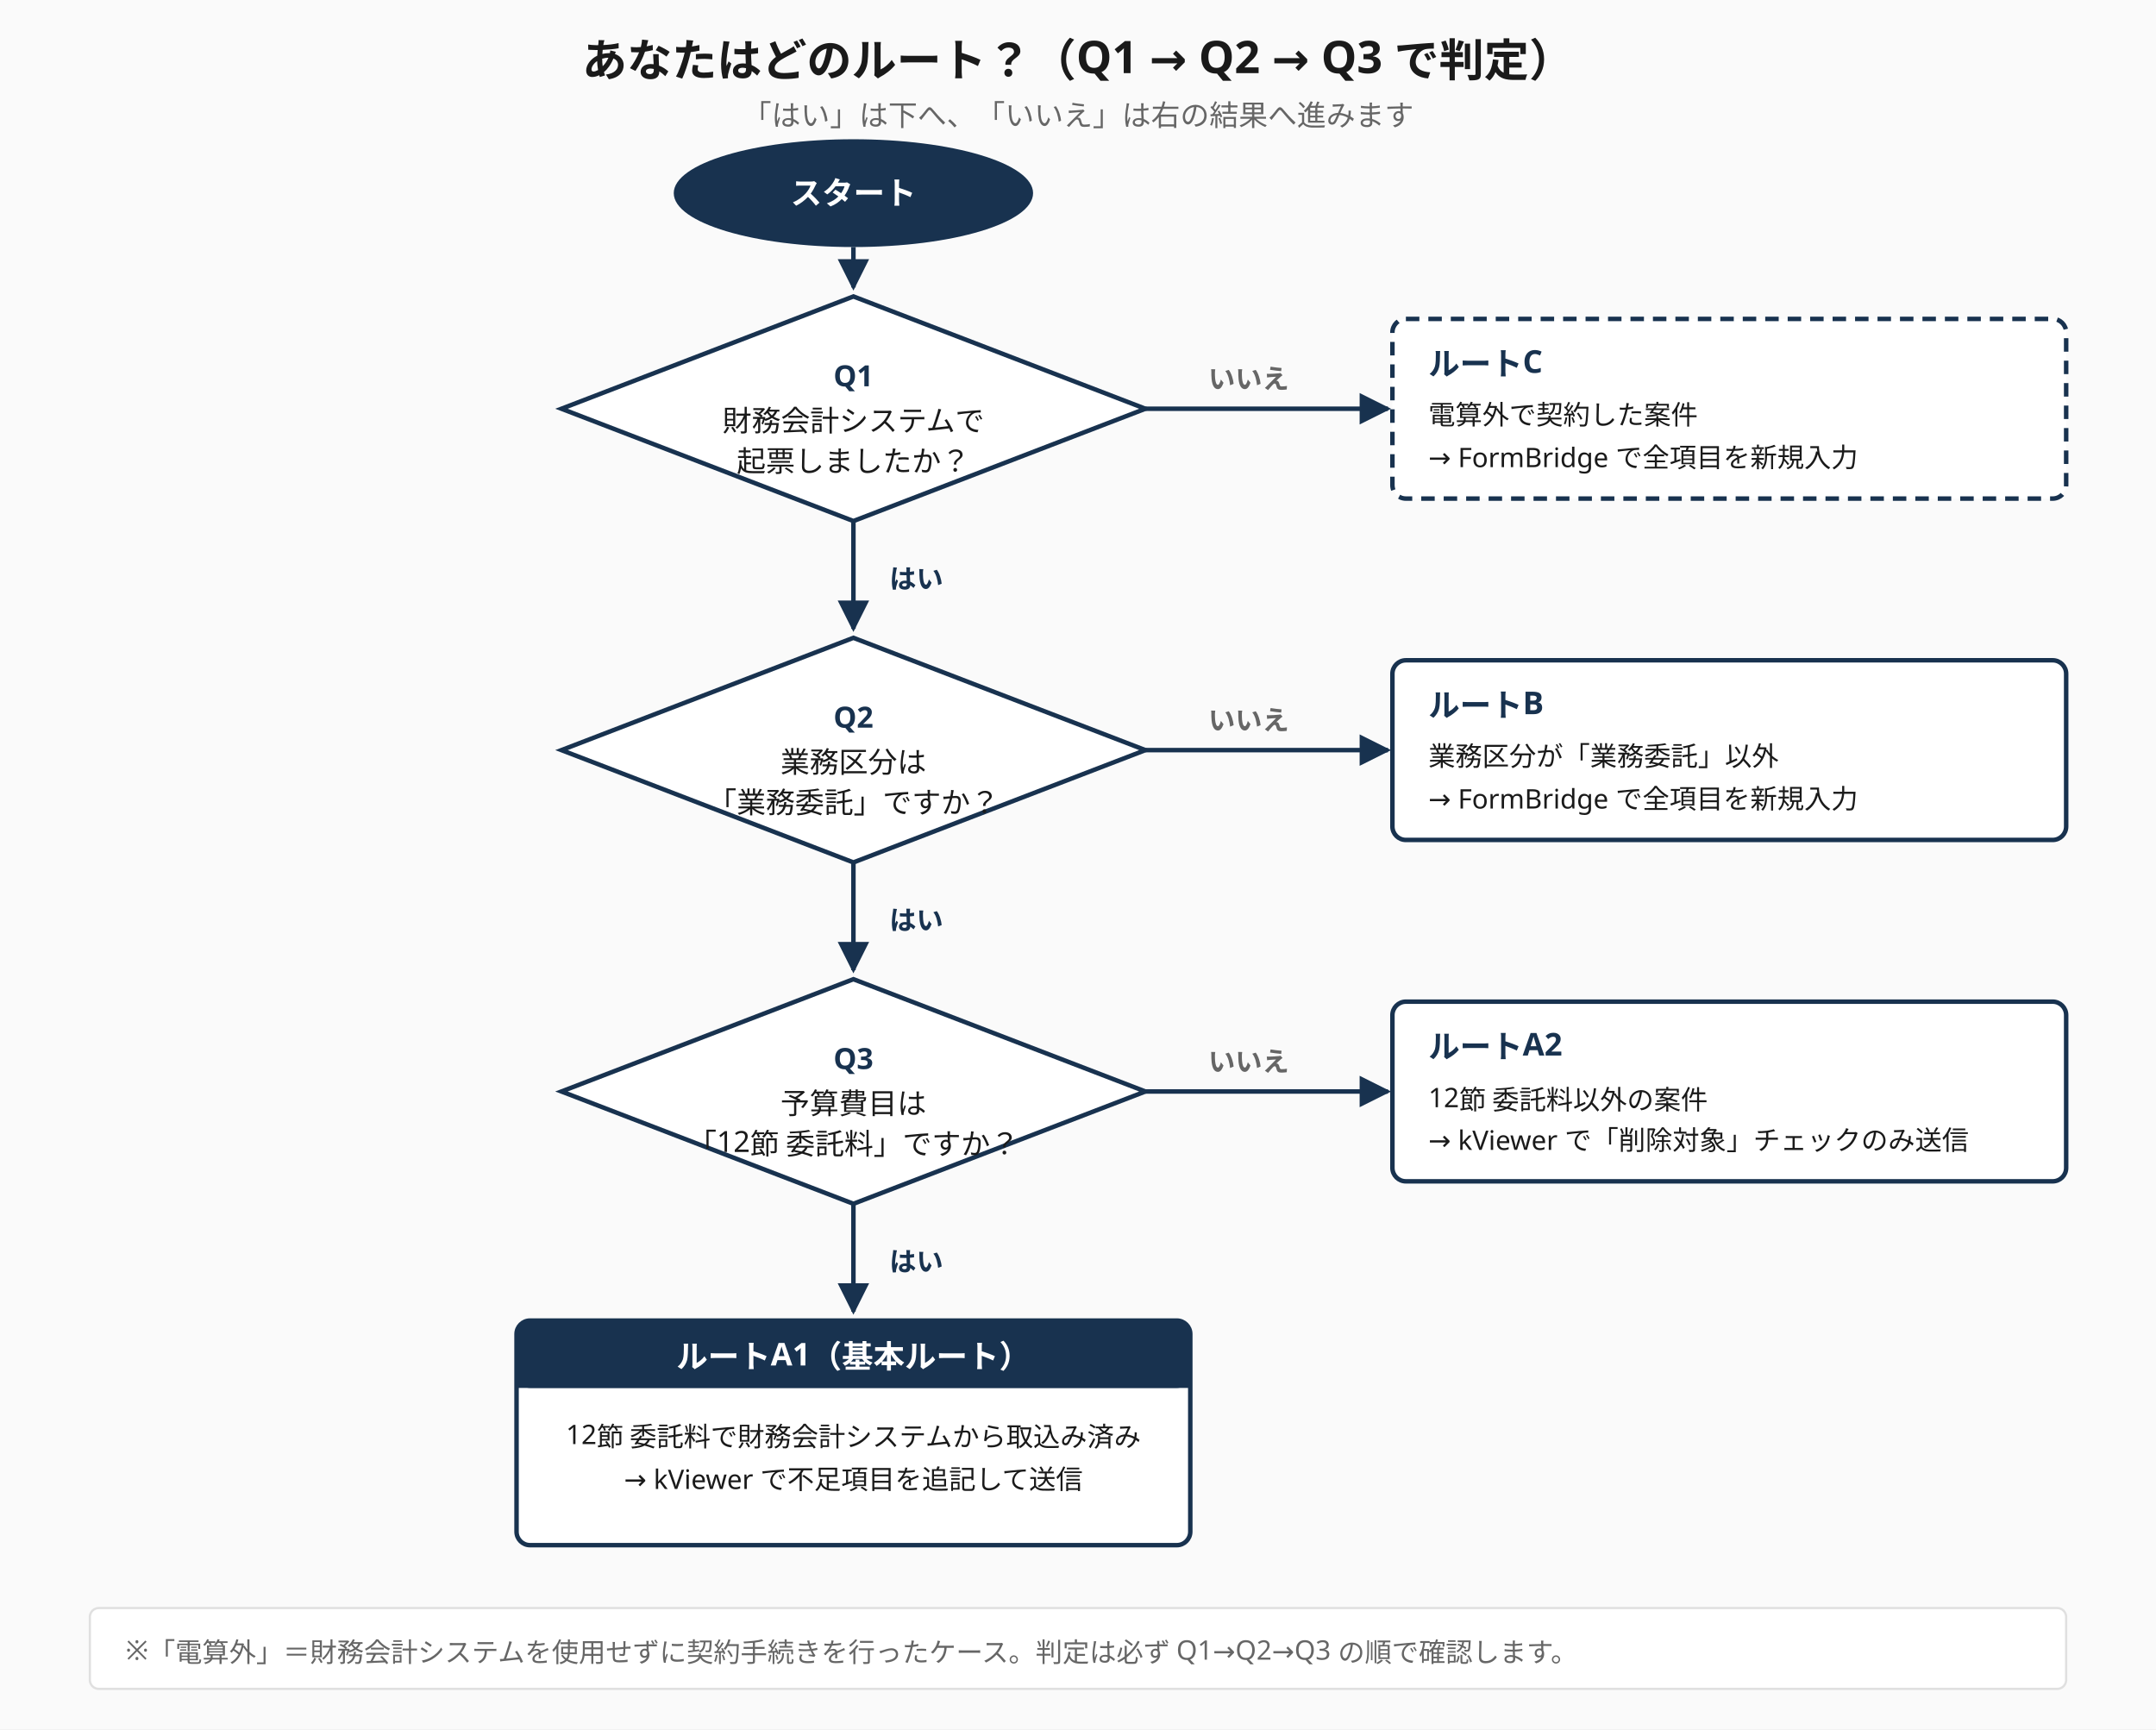
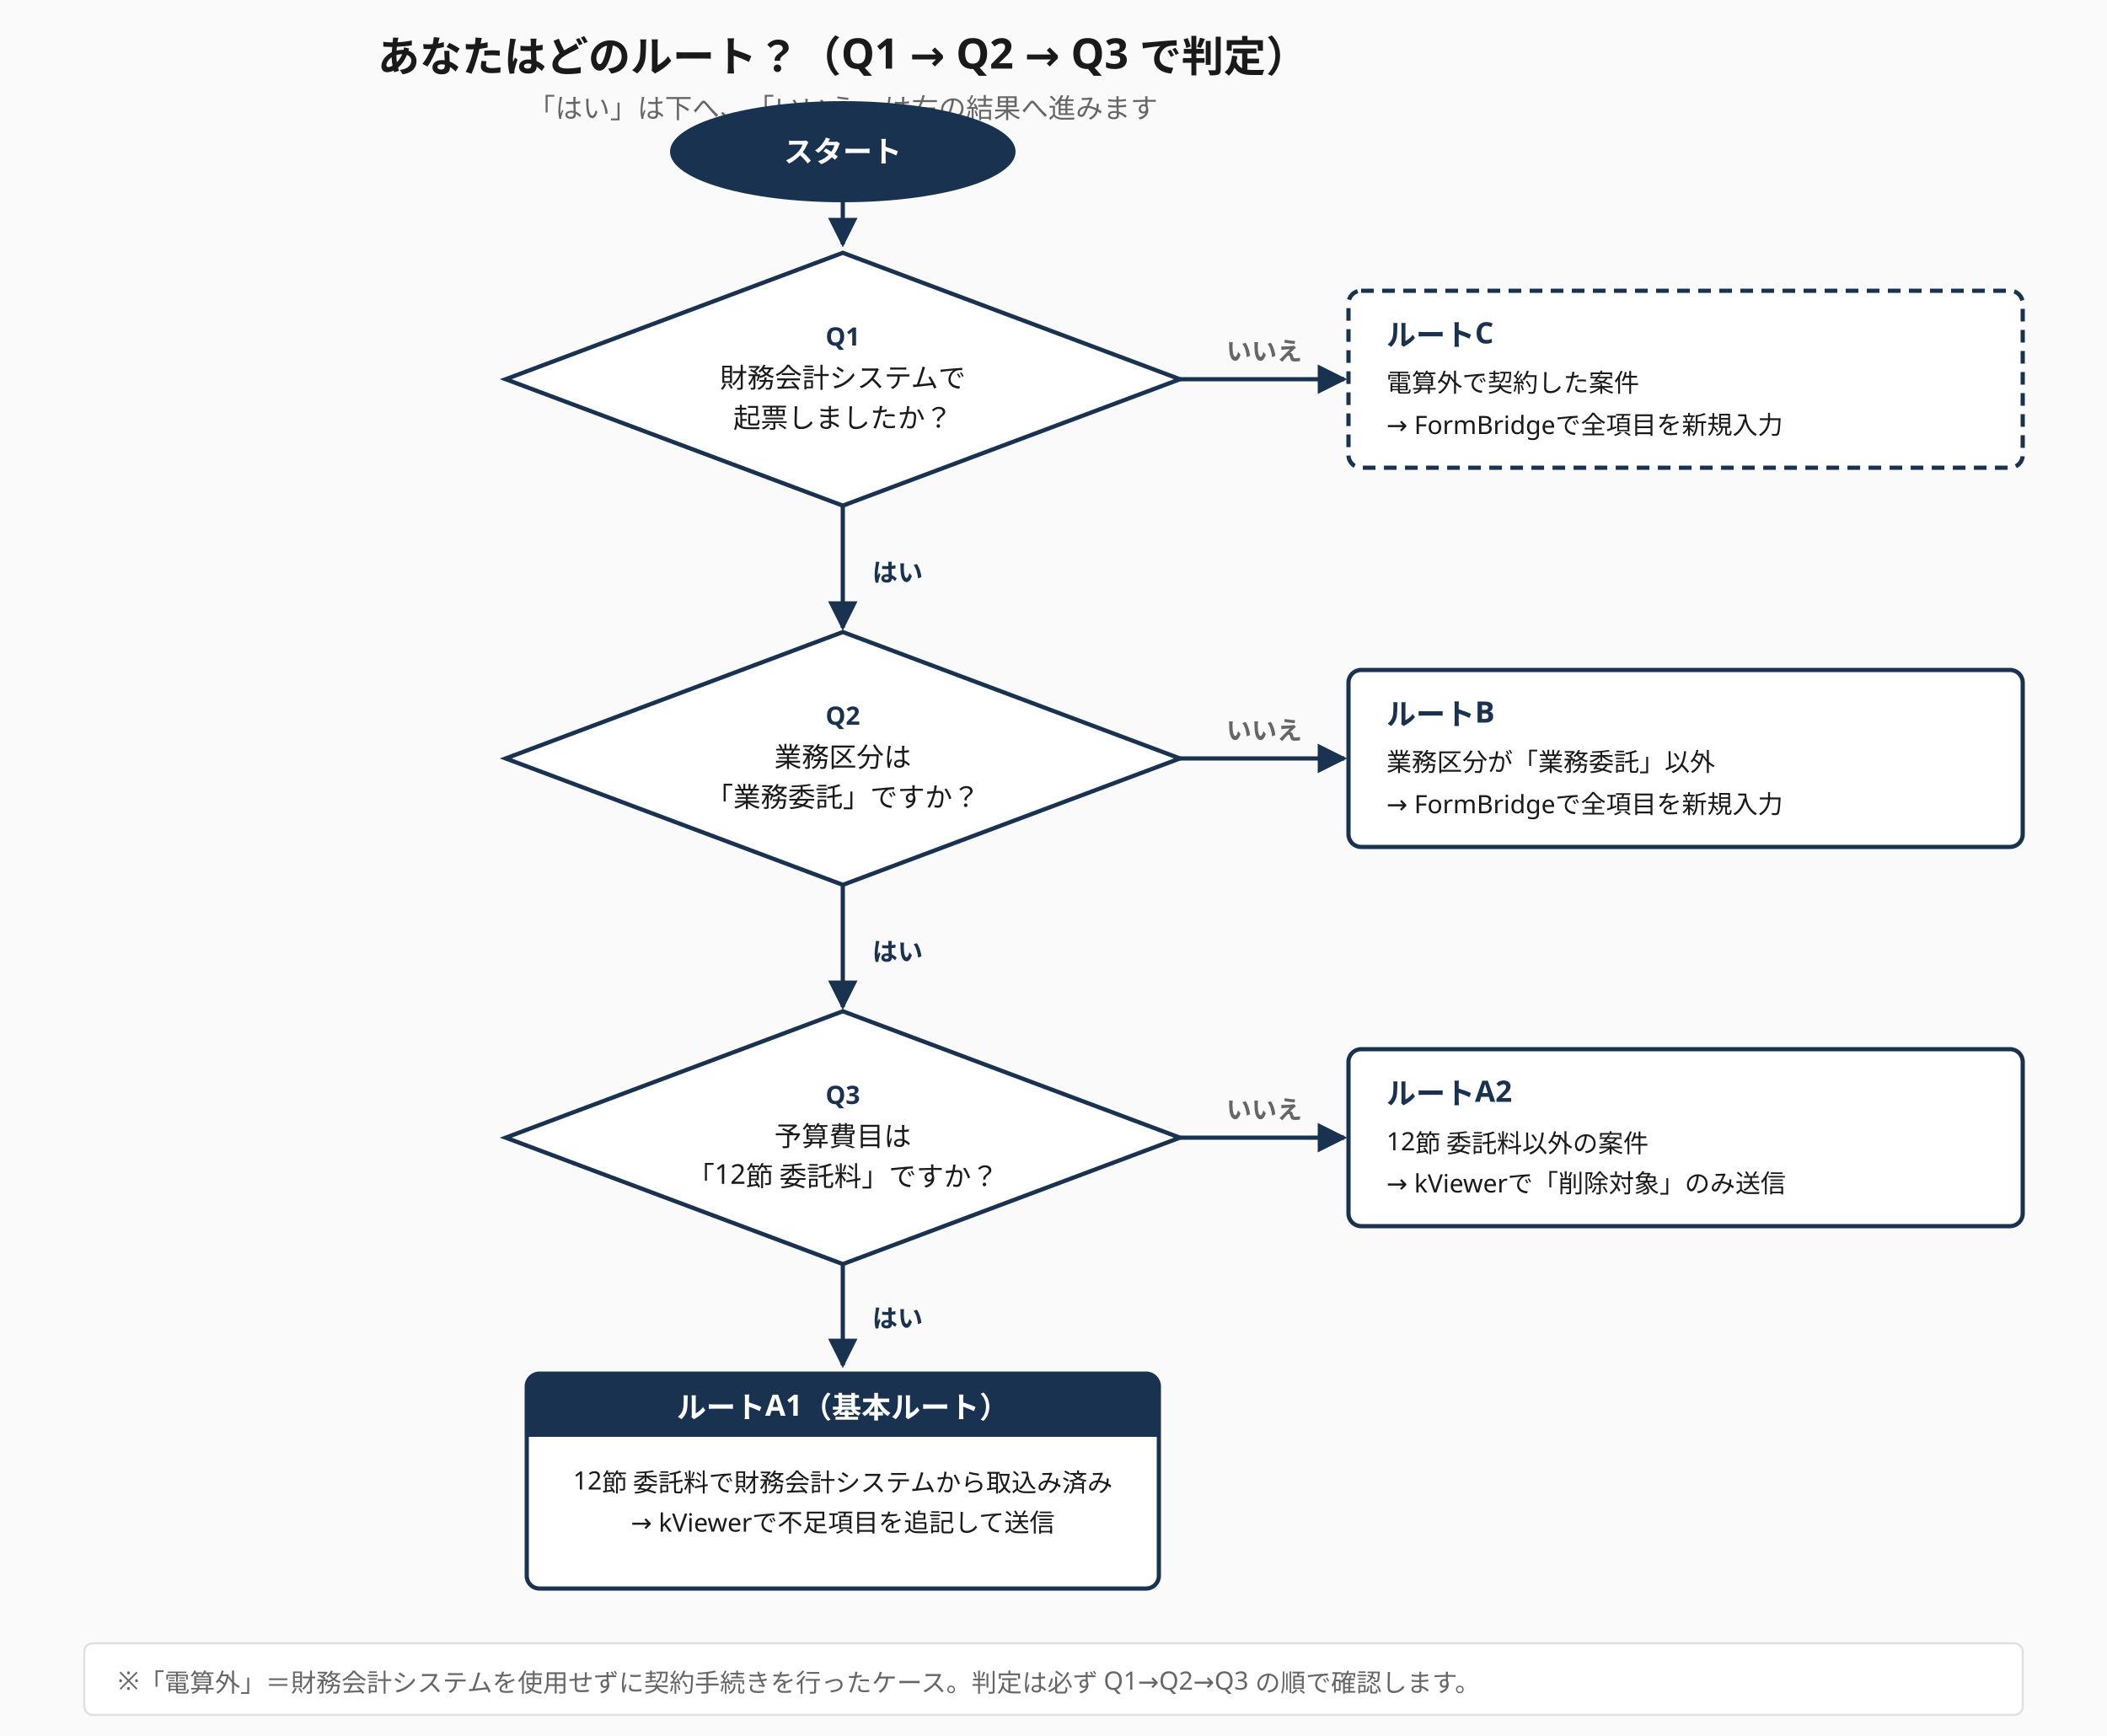
- <svg xmlns="http://www.w3.org/2000/svg" viewBox="0 0 960 770" font-family="'Yu Gothic','Noto Sans JP',sans-serif" role="img" aria-label="ルート判定フローチャート。Q1財務会計システムで起票したか、Q2業務区分は業務委託か、Q3予算費目は12節委託料か、の順に判定し、ルートA1・A2・B・Cのいずれかになる。">
-   <rect width="960" height="770" fill="#FAFAFA" />
-   <text x="480" y="34" font-size="20" font-weight="700" text-anchor="middle" fill="#1A1A1A">あなたはどのルート？（Q1 → Q2 → Q3 で判定）</text>
-   <text x="480" y="56" font-size="13" text-anchor="middle" fill="#666666">「はい」は下へ、「いいえ」は右の結果へ進みます</text>
+ <svg xmlns="http://www.w3.org/2000/svg" viewBox="0 0 1000 824" font-family="'Yu Gothic','Noto Sans JP',sans-serif" role="img" aria-label="ルート判定フローチャート。Q1財務会計システムで起票したか、Q2業務区分は業務委託か、Q3予算費目は12節委託料か、の順に判定し、ルートA1・A2・B・Cのいずれかになる。">
+   <rect width="1000" height="824" fill="#FAFAFA" />
+   <text x="400" y="34" font-size="20" font-weight="700" text-anchor="middle" fill="#1A1A1A">あなたはどのルート？（Q1 → Q2 → Q3 で判定）</text>
+   <text x="400" y="56" font-size="13" text-anchor="middle" fill="#666666">「はい」は下へ、「いいえ」は右の結果へ進みます</text>
  <defs>
    <marker id="ah" viewBox="0 0 10 10" refX="9" refY="5" markerWidth="7" markerHeight="7" orient="auto">
      <path d="M0 0 L10 5 L0 10 z" fill="#18324f" />
    </marker>
  </defs>
-   <ellipse cx="380" cy="86" rx="80" ry="24" fill="#18324f" />
-   <text x="380" y="91" font-size="14" font-weight="700" text-anchor="middle" fill="#FFFFFF">スタート</text>
-   <line x1="380" y1="110" x2="380" y2="128" stroke="#18324f" stroke-width="2" marker-end="url(#ah)" />
-   <polygon points="380,132 510,182 380,232 250,182" fill="#FFFFFF" stroke="#18324f" stroke-width="2" />
-   <text x="380" y="172" font-size="13" font-weight="700" text-anchor="middle" fill="#18324f">Q1</text>
-   <text x="380" y="192" font-size="13" text-anchor="middle" fill="#1A1A1A">財務会計システムで</text>
-   <text x="380" y="210" font-size="13" text-anchor="middle" fill="#1A1A1A">起票しましたか？</text>
-   <line x1="510" y1="182" x2="618" y2="182" stroke="#18324f" stroke-width="2" marker-end="url(#ah)" />
-   <text x="556" y="173" font-size="12" font-weight="700" text-anchor="middle" fill="#666666">いいえ</text>
-   <line x1="380" y1="232" x2="380" y2="280" stroke="#18324f" stroke-width="2" marker-end="url(#ah)" />
-   <text x="396" y="262" font-size="12" font-weight="700" fill="#18324f">はい</text>
-   <polygon points="380,284 510,334 380,384 250,334" fill="#FFFFFF" stroke="#18324f" stroke-width="2" />
-   <text x="380" y="324" font-size="13" font-weight="700" text-anchor="middle" fill="#18324f">Q2</text>
-   <text x="380" y="344" font-size="13" text-anchor="middle" fill="#1A1A1A">業務区分は</text>
-   <text x="380" y="362" font-size="13" text-anchor="middle" fill="#1A1A1A">「業務委託」ですか？</text>
-   <line x1="510" y1="334" x2="618" y2="334" stroke="#18324f" stroke-width="2" marker-end="url(#ah)" />
-   <text x="556" y="325" font-size="12" font-weight="700" text-anchor="middle" fill="#666666">いいえ</text>
-   <line x1="380" y1="384" x2="380" y2="432" stroke="#18324f" stroke-width="2" marker-end="url(#ah)" />
-   <text x="396" y="414" font-size="12" font-weight="700" fill="#18324f">はい</text>
-   <polygon points="380,436 510,486 380,536 250,486" fill="#FFFFFF" stroke="#18324f" stroke-width="2" />
-   <text x="380" y="476" font-size="13" font-weight="700" text-anchor="middle" fill="#18324f">Q3</text>
-   <text x="380" y="496" font-size="13" text-anchor="middle" fill="#1A1A1A">予算費目は</text>
-   <text x="380" y="514" font-size="13" text-anchor="middle" fill="#1A1A1A">「12節 委託料」ですか？</text>
-   <line x1="510" y1="486" x2="618" y2="486" stroke="#18324f" stroke-width="2" marker-end="url(#ah)" />
-   <text x="556" y="477" font-size="12" font-weight="700" text-anchor="middle" fill="#666666">いいえ</text>
-   <line x1="380" y1="536" x2="380" y2="584" stroke="#18324f" stroke-width="2" marker-end="url(#ah)" />
-   <text x="396" y="566" font-size="12" font-weight="700" fill="#18324f">はい</text>
-   <rect x="620" y="142" width="300" height="80" rx="6" fill="#FFFFFF" stroke="#18324f" stroke-width="2" stroke-dasharray="6 4" />
-   <text x="636" y="167" font-size="14" font-weight="700" fill="#18324f">ルートC</text>
-   <text x="636" y="189" font-size="12" fill="#1A1A1A">電算外で契約した案件</text>
-   <text x="636" y="208" font-size="12" fill="#1A1A1A">→ FormBridge で全項目を新規入力</text>
-   <rect x="620" y="294" width="300" height="80" rx="6" fill="#FFFFFF" stroke="#18324f" stroke-width="2" />
-   <text x="636" y="319" font-size="14" font-weight="700" fill="#18324f">ルートB</text>
-   <text x="636" y="341" font-size="12" fill="#1A1A1A">業務区分が「業務委託」以外</text>
-   <text x="636" y="360" font-size="12" fill="#1A1A1A">→ FormBridge で全項目を新規入力</text>
-   <rect x="620" y="446" width="300" height="80" rx="6" fill="#FFFFFF" stroke="#18324f" stroke-width="2" />
-   <text x="636" y="471" font-size="14" font-weight="700" fill="#18324f">ルートA2</text>
-   <text x="636" y="493" font-size="12" fill="#1A1A1A">12節 委託料以外の案件</text>
-   <text x="636" y="512" font-size="12" fill="#1A1A1A">→ kViewer で「削除対象」チェックのみ送信</text>
-   <rect x="230" y="588" width="300" height="100" rx="6" fill="#FFFFFF" stroke="#18324f" stroke-width="2" />
-   <rect x="230" y="588" width="300" height="30" rx="6" fill="#18324f" />
-   <rect x="230" y="611" width="300" height="7" fill="#18324f" />
-   <text x="380" y="609" font-size="14" font-weight="700" text-anchor="middle" fill="#FFFFFF">ルートA1（基本ルート）</text>
-   <text x="380" y="643" font-size="12" text-anchor="middle" fill="#1A1A1A">12節 委託料で財務会計システムから取込み済み</text>
-   <text x="380" y="663" font-size="12" text-anchor="middle" fill="#1A1A1A">→ kViewer で不足項目を追記して送信</text>
-   <rect x="40" y="716" width="880" height="36" rx="4" fill="#FFFFFF" stroke="#E0E0E0" stroke-width="1" />
-   <text x="56" y="739" font-size="12" fill="#666666">※「電算外」＝財務会計システムを使用せずに契約手続きを行ったケース。判定は必ず Q1→Q2→Q3 の順で確認します。</text>
+   <ellipse cx="400" cy="72" rx="82" ry="24" fill="#18324f" />
+   <text x="400" y="77" font-size="14" font-weight="700" text-anchor="middle" fill="#FFFFFF">スタート</text>
+   <line x1="400" y1="96" x2="400" y2="116" stroke="#18324f" stroke-width="2" marker-end="url(#ah)" />
+   <polygon points="400,120 560,180 400,240 240,180" fill="#FFFFFF" stroke="#18324f" stroke-width="2" />
+   <text x="400" y="164" font-size="12" font-weight="700" text-anchor="middle" fill="#18324f">Q1</text>
+   <text x="400" y="184" font-size="13" text-anchor="middle" fill="#1A1A1A">財務会計システムで</text>
+   <text x="400" y="203" font-size="13" text-anchor="middle" fill="#1A1A1A">起票しましたか？</text>
+   <line x1="560" y1="180" x2="638" y2="180" stroke="#18324f" stroke-width="2" marker-end="url(#ah)" />
+   <text x="600" y="171" font-size="12" font-weight="700" text-anchor="middle" fill="#666666">いいえ</text>
+   <line x1="400" y1="240" x2="400" y2="298" stroke="#18324f" stroke-width="2" marker-end="url(#ah)" />
+   <text x="414" y="276" font-size="12" font-weight="700" fill="#18324f">はい</text>
+   <polygon points="400,300 560,360 400,420 240,360" fill="#FFFFFF" stroke="#18324f" stroke-width="2" />
+   <text x="400" y="344" font-size="12" font-weight="700" text-anchor="middle" fill="#18324f">Q2</text>
+   <text x="400" y="364" font-size="13" text-anchor="middle" fill="#1A1A1A">業務区分は</text>
+   <text x="400" y="383" font-size="13" text-anchor="middle" fill="#1A1A1A">「業務委託」ですか？</text>
+   <line x1="560" y1="360" x2="638" y2="360" stroke="#18324f" stroke-width="2" marker-end="url(#ah)" />
+   <text x="600" y="351" font-size="12" font-weight="700" text-anchor="middle" fill="#666666">いいえ</text>
+   <line x1="400" y1="420" x2="400" y2="478" stroke="#18324f" stroke-width="2" marker-end="url(#ah)" />
+   <text x="414" y="456" font-size="12" font-weight="700" fill="#18324f">はい</text>
+   <polygon points="400,480 560,540 400,600 240,540" fill="#FFFFFF" stroke="#18324f" stroke-width="2" />
+   <text x="400" y="524" font-size="12" font-weight="700" text-anchor="middle" fill="#18324f">Q3</text>
+   <text x="400" y="544" font-size="13" text-anchor="middle" fill="#1A1A1A">予算費目は</text>
+   <text x="400" y="563" font-size="13" text-anchor="middle" fill="#1A1A1A">「12節 委託料」ですか？</text>
+   <line x1="560" y1="540" x2="638" y2="540" stroke="#18324f" stroke-width="2" marker-end="url(#ah)" />
+   <text x="600" y="531" font-size="12" font-weight="700" text-anchor="middle" fill="#666666">いいえ</text>
+   <line x1="400" y1="600" x2="400" y2="648" stroke="#18324f" stroke-width="2" marker-end="url(#ah)" />
+   <text x="414" y="630" font-size="12" font-weight="700" fill="#18324f">はい</text>
+   <rect x="640" y="138" width="320" height="84" rx="6" fill="#FFFFFF" stroke="#18324f" stroke-width="2" stroke-dasharray="6 4" />
+   <text x="658" y="164" font-size="14" font-weight="700" fill="#18324f">ルートC</text>
+   <text x="658" y="186" font-size="12" fill="#1A1A1A">電算外で契約した案件</text>
+   <text x="658" y="206" font-size="12" fill="#1A1A1A">→ FormBridgeで全項目を新規入力</text>
+   <rect x="640" y="318" width="320" height="84" rx="6" fill="#FFFFFF" stroke="#18324f" stroke-width="2" />
+   <text x="658" y="344" font-size="14" font-weight="700" fill="#18324f">ルートB</text>
+   <text x="658" y="366" font-size="12" fill="#1A1A1A">業務区分が「業務委託」以外</text>
+   <text x="658" y="386" font-size="12" fill="#1A1A1A">→ FormBridgeで全項目を新規入力</text>
+   <rect x="640" y="498" width="320" height="84" rx="6" fill="#FFFFFF" stroke="#18324f" stroke-width="2" />
+   <text x="658" y="524" font-size="14" font-weight="700" fill="#18324f">ルートA2</text>
+   <text x="658" y="546" font-size="12" fill="#1A1A1A">12節 委託料以外の案件</text>
+   <text x="658" y="566" font-size="12" fill="#1A1A1A">→ kViewerで「削除対象」のみ送信</text>
+   <rect x="250" y="652" width="300" height="102" rx="6" fill="#FFFFFF" stroke="#18324f" stroke-width="2" />
+   <rect x="250" y="652" width="300" height="30" rx="6" fill="#18324f" />
+   <rect x="250" y="675" width="300" height="7" fill="#18324f" />
+   <text x="400" y="673" font-size="14" font-weight="700" text-anchor="middle" fill="#FFFFFF">ルートA1（基本ルート）</text>
+   <text x="400" y="707" font-size="12" text-anchor="middle" fill="#1A1A1A">12節 委託料で財務会計システムから取込み済み</text>
+   <text x="400" y="727" font-size="12" text-anchor="middle" fill="#1A1A1A">→ kViewerで不足項目を追記して送信</text>
+   <rect x="40" y="780" width="920" height="34" rx="4" fill="#FFFFFF" stroke="#E0E0E0" stroke-width="1" />
+   <text x="56" y="802" font-size="12" fill="#666666">※「電算外」＝財務会計システムを使用せずに契約手続きを行ったケース。判定は必ず Q1→Q2→Q3 の順で確認します。</text>
</svg>
